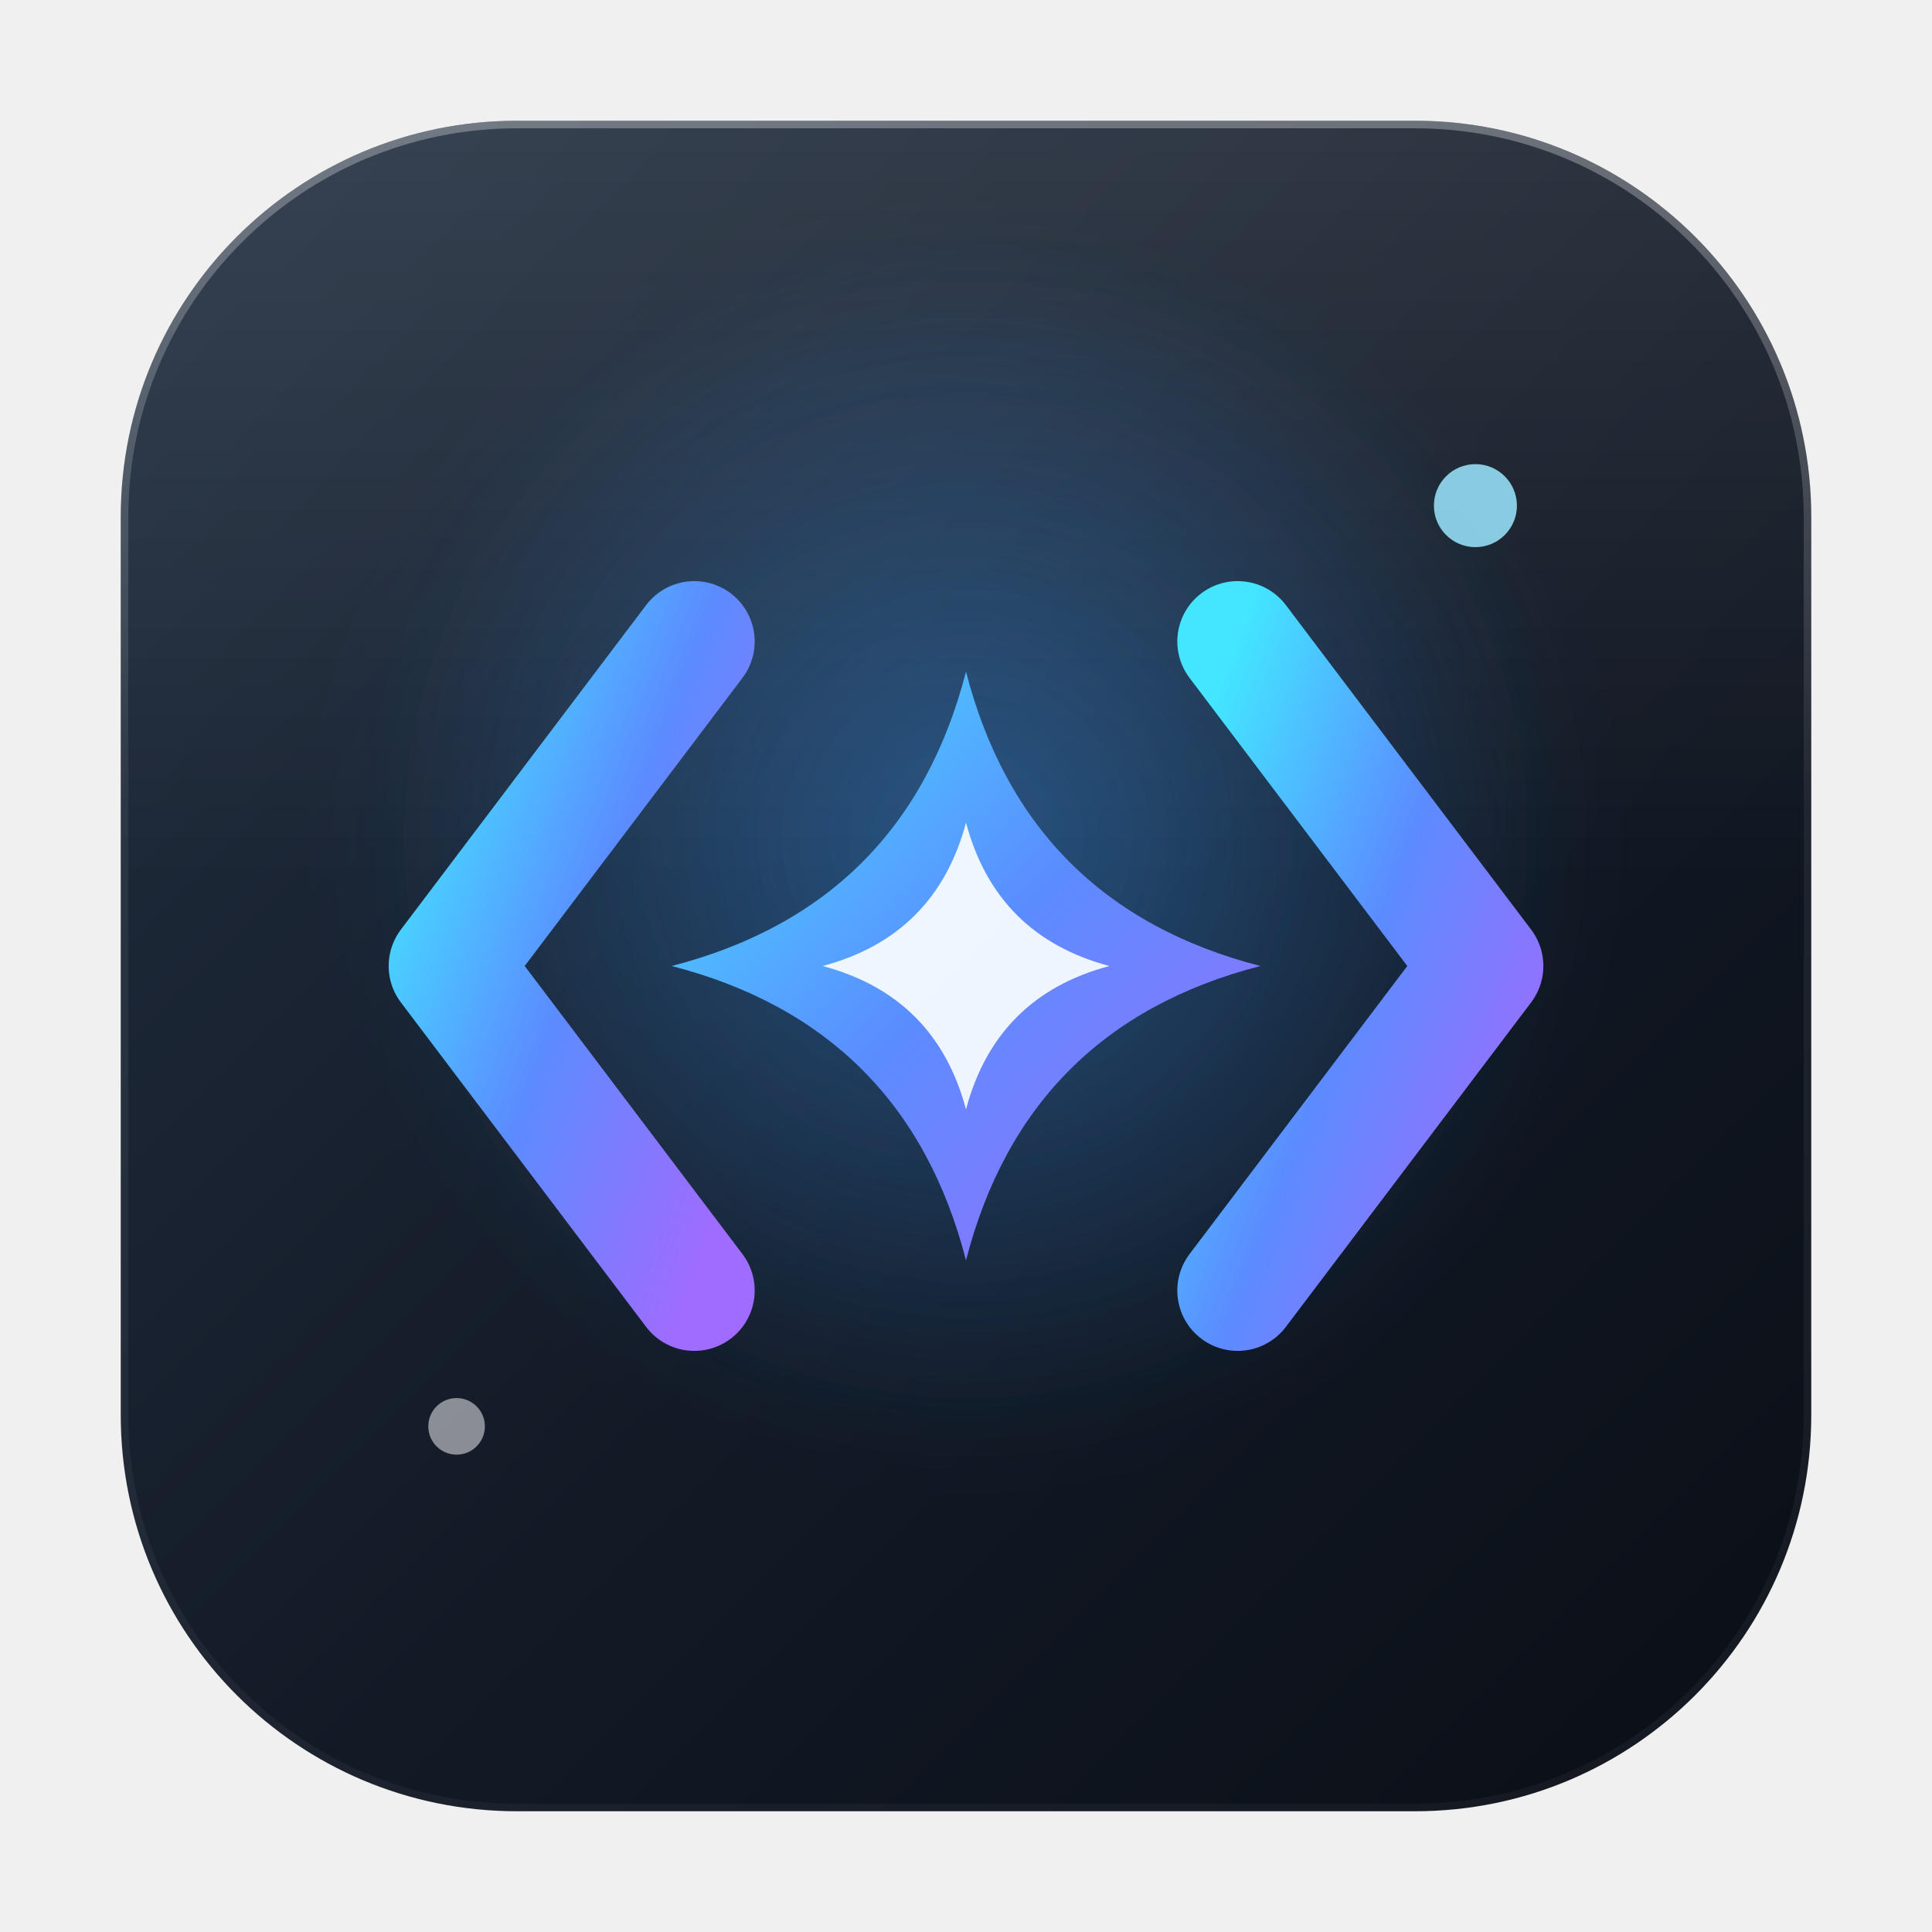
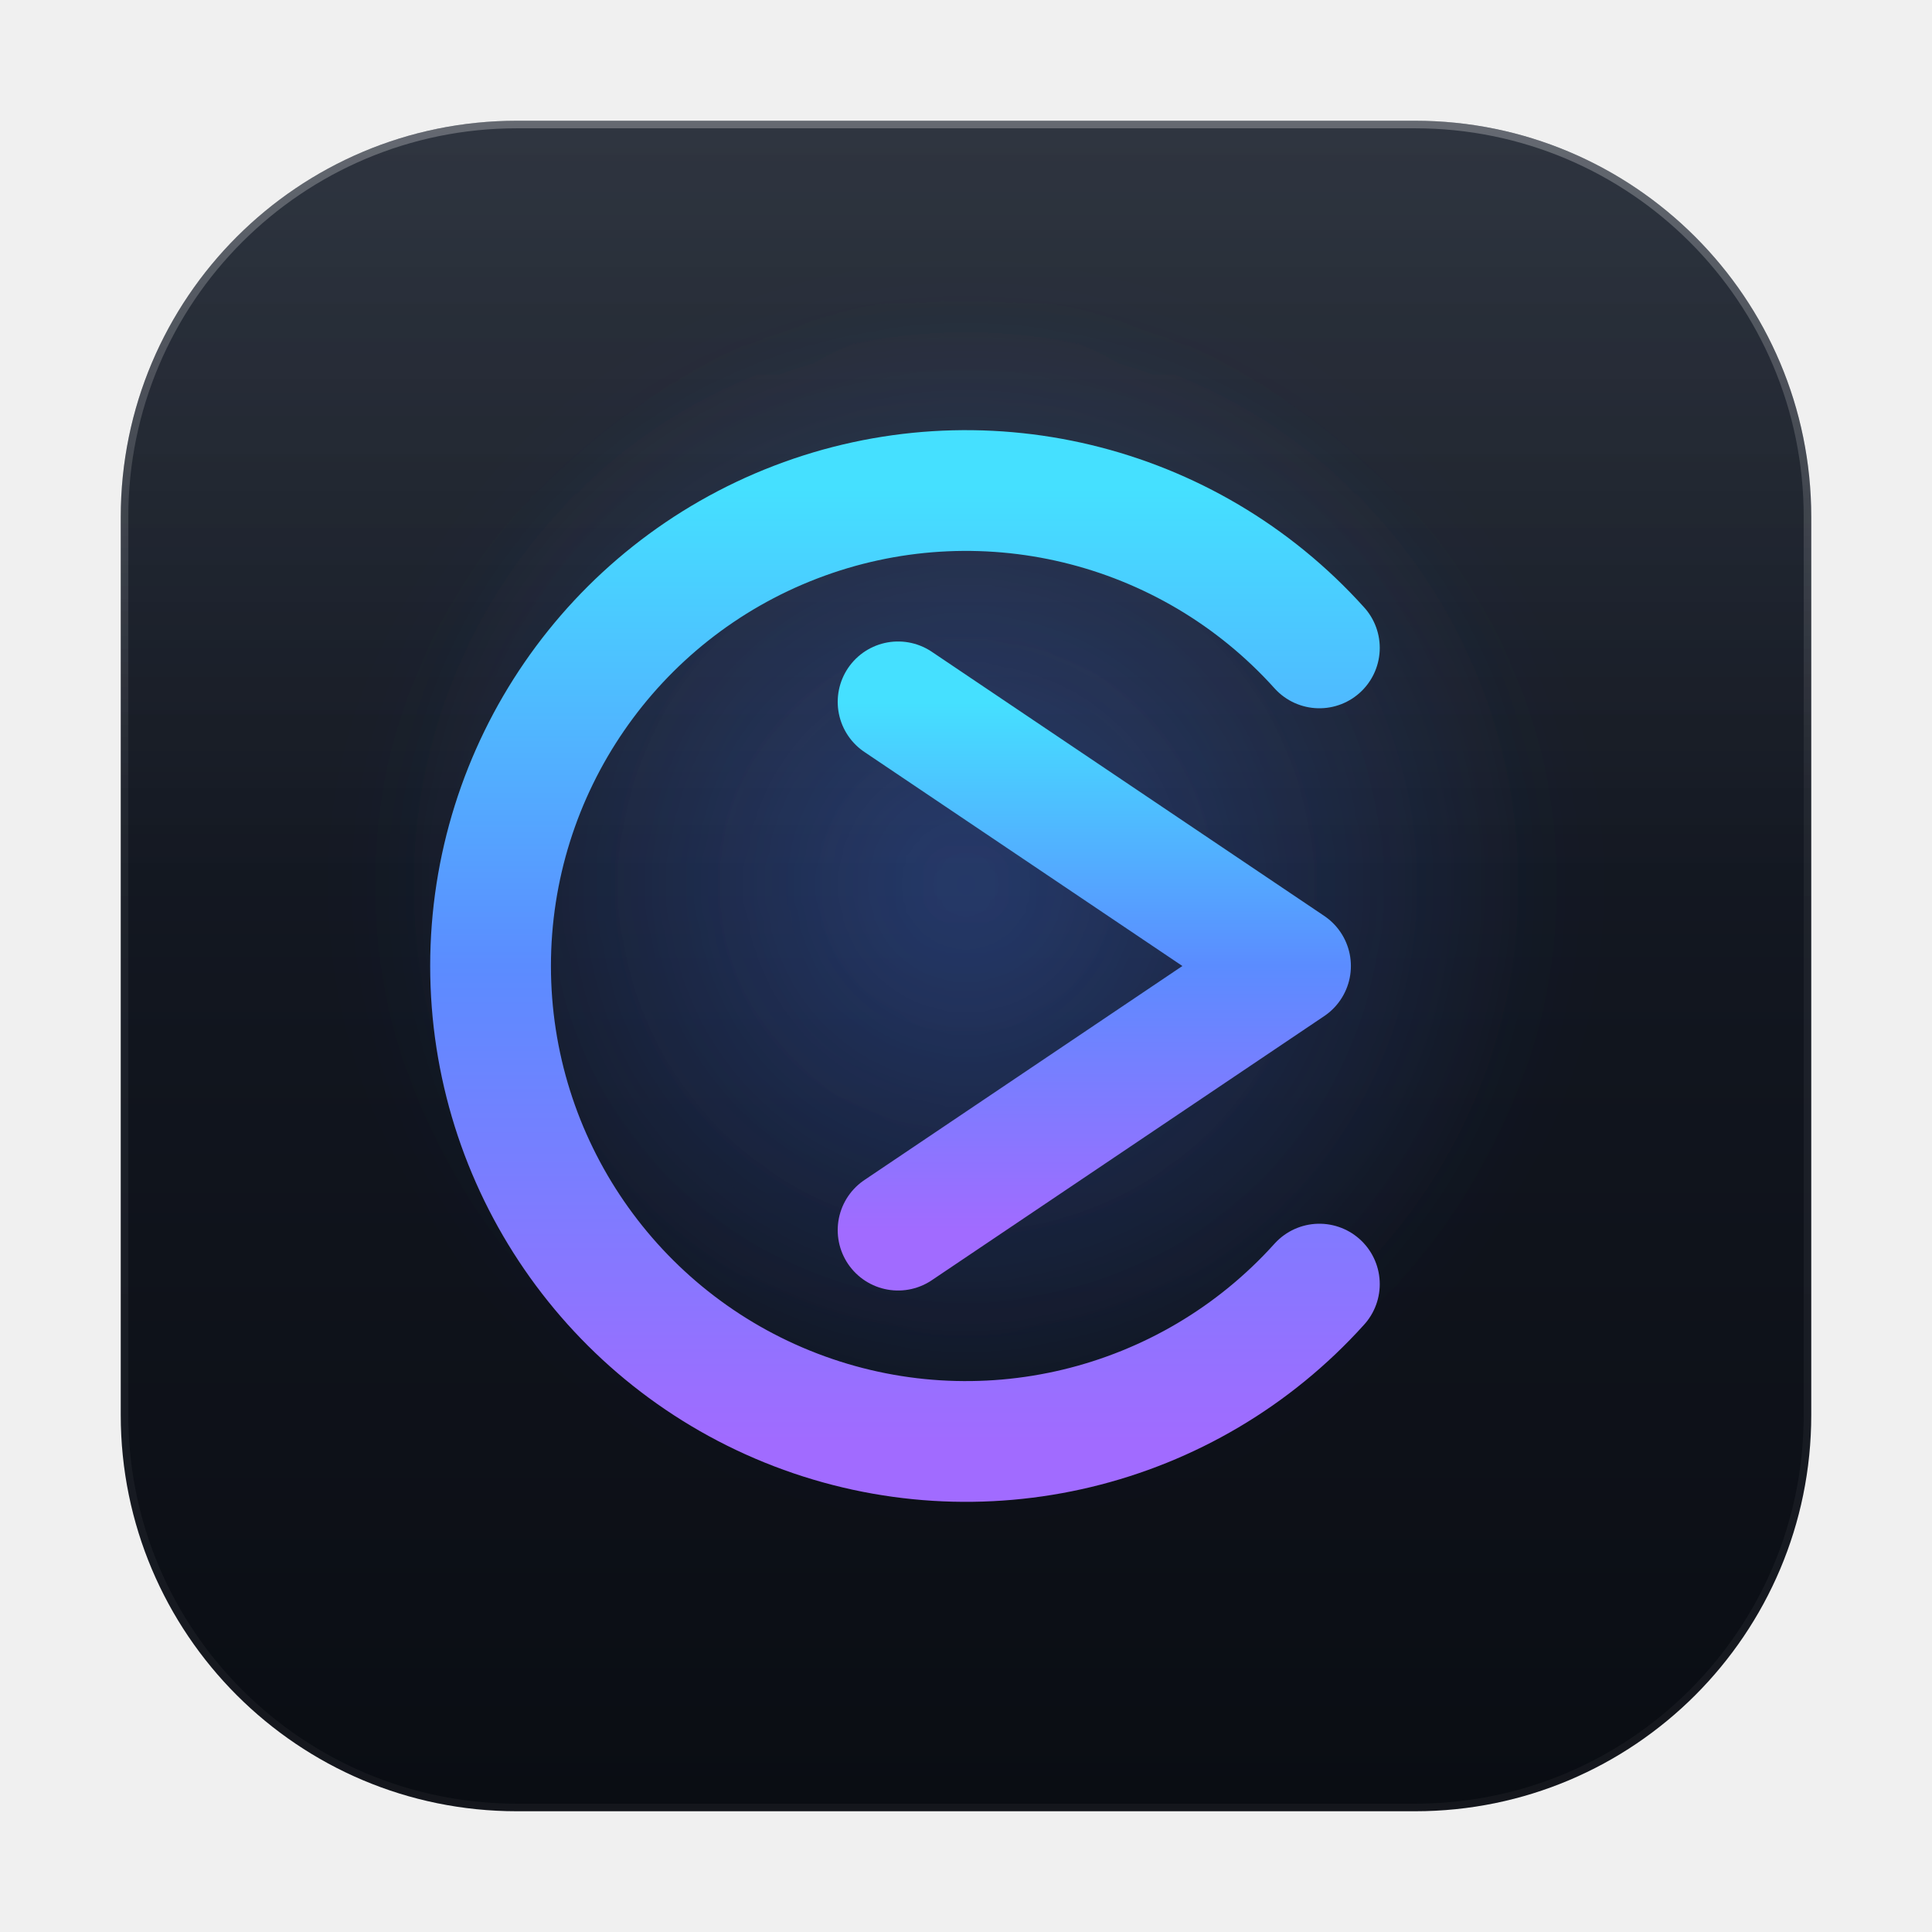
<svg xmlns="http://www.w3.org/2000/svg" width="1024" height="1024" viewBox="0 0 1024 1024">
  <defs>
-     <linearGradient id="bg" x1="0" y1="0" x2="1" y2="1">
-       <stop offset="0" stop-color="#223042" />
-       <stop offset="0.55" stop-color="#131a26" />
-       <stop offset="1" stop-color="#0a0e16" />
+     <linearGradient id="bg" x1="0" y1="0" x2="0" y2="1">
+       <stop offset="0" stop-color="#1d2430" />
+       <stop offset="0.55" stop-color="#11151e" />
+       <stop offset="1" stop-color="#0a0d13" />
    </linearGradient>
-     <linearGradient id="mark" x1="0" y1="0" x2="1" y2="1">
-       <stop offset="0" stop-color="#43e5ff" />
+     <linearGradient id="mark" x1="0" y1="0" x2="0" y2="1">
+       <stop offset="0" stop-color="#45e0ff" />
      <stop offset="0.5" stop-color="#5b8cff" />
-       <stop offset="1" stop-color="#a06bff" />
+       <stop offset="1" stop-color="#a16bff" />
    </linearGradient>
    <linearGradient id="sheen" x1="0" y1="0" x2="0" y2="1">
-       <stop offset="0" stop-color="#ffffff" stop-opacity="0.10" />
+       <stop offset="0" stop-color="#ffffff" stop-opacity="0.08" />
      <stop offset="0.45" stop-color="#ffffff" stop-opacity="0" />
    </linearGradient>
    <linearGradient id="edge" x1="0" y1="0" x2="0" y2="1">
-       <stop offset="0" stop-color="#ffffff" stop-opacity="0.30" />
-       <stop offset="0.4" stop-color="#ffffff" stop-opacity="0.06" />
+       <stop offset="0" stop-color="#ffffff" stop-opacity="0.26" />
+       <stop offset="0.4" stop-color="#ffffff" stop-opacity="0.05" />
      <stop offset="1" stop-color="#ffffff" stop-opacity="0.04" />
    </linearGradient>
-     <radialGradient id="glow" cx="0.5" cy="0.46" r="0.5">
-       <stop offset="0" stop-color="#3fa0ff" stop-opacity="0.42" />
-       <stop offset="1" stop-color="#3fa0ff" stop-opacity="0" />
+     <radialGradient id="glow" cx="0.5" cy="0.47" r="0.5">
+       <stop offset="0" stop-color="#4a7dff" stop-opacity="0.34" />
+       <stop offset="1" stop-color="#4a7dff" stop-opacity="0" />
    </radialGradient>
    <filter id="soft" x="-40%" y="-40%" width="180%" height="180%">
      <feGaussianBlur stdDeviation="22" />
    </filter>
  </defs>
  <rect x="64" y="64" width="896" height="896" rx="210" ry="210" fill="url(#bg)" />
  <rect x="64" y="64" width="896" height="896" rx="210" ry="210" fill="url(#sheen)" />
  <rect x="66" y="66" width="892" height="892" rx="208" ry="208" fill="none" stroke="url(#edge)" stroke-width="4" />
-   <circle cx="512" cy="470" r="330" fill="url(#glow)" filter="url(#soft)" />
-   <g fill="none" stroke="url(#mark)" stroke-width="64" stroke-linecap="round" stroke-linejoin="round">
-     <path d="M368 340 L238 512 L368 684" />
-     <path d="M656 340 L786 512 L656 684" />
-   </g>
-   <path d="M512 356 Q544 480 668 512 Q544 544 512 668 Q480 544 356 512 Q480 480 512 356 Z" fill="url(#mark)" />
-   <path d="M512 436 Q528 496 588 512 Q528 528 512 588 Q496 528 436 512 Q496 496 512 436 Z" fill="#f4faff" fill-opacity="0.96" />
-   <circle cx="782" cy="268" r="22" fill="#9be7ff" fill-opacity="0.85" />
-   <circle cx="242" cy="756" r="15" fill="#ffffff" fill-opacity="0.5" />
+   <circle cx="512" cy="488" r="320" fill="url(#glow)" filter="url(#soft)" />
+   <path d="M 699.3 343.4 A 252 252 0 1 0 699.3 680.6" fill="none" stroke="url(#mark)" stroke-width="64" stroke-linecap="round" />
+   <path d="M 476 372 L 684 512 L 476 652" fill="none" stroke="url(#mark)" stroke-width="64" stroke-linecap="round" stroke-linejoin="round" />
</svg>
